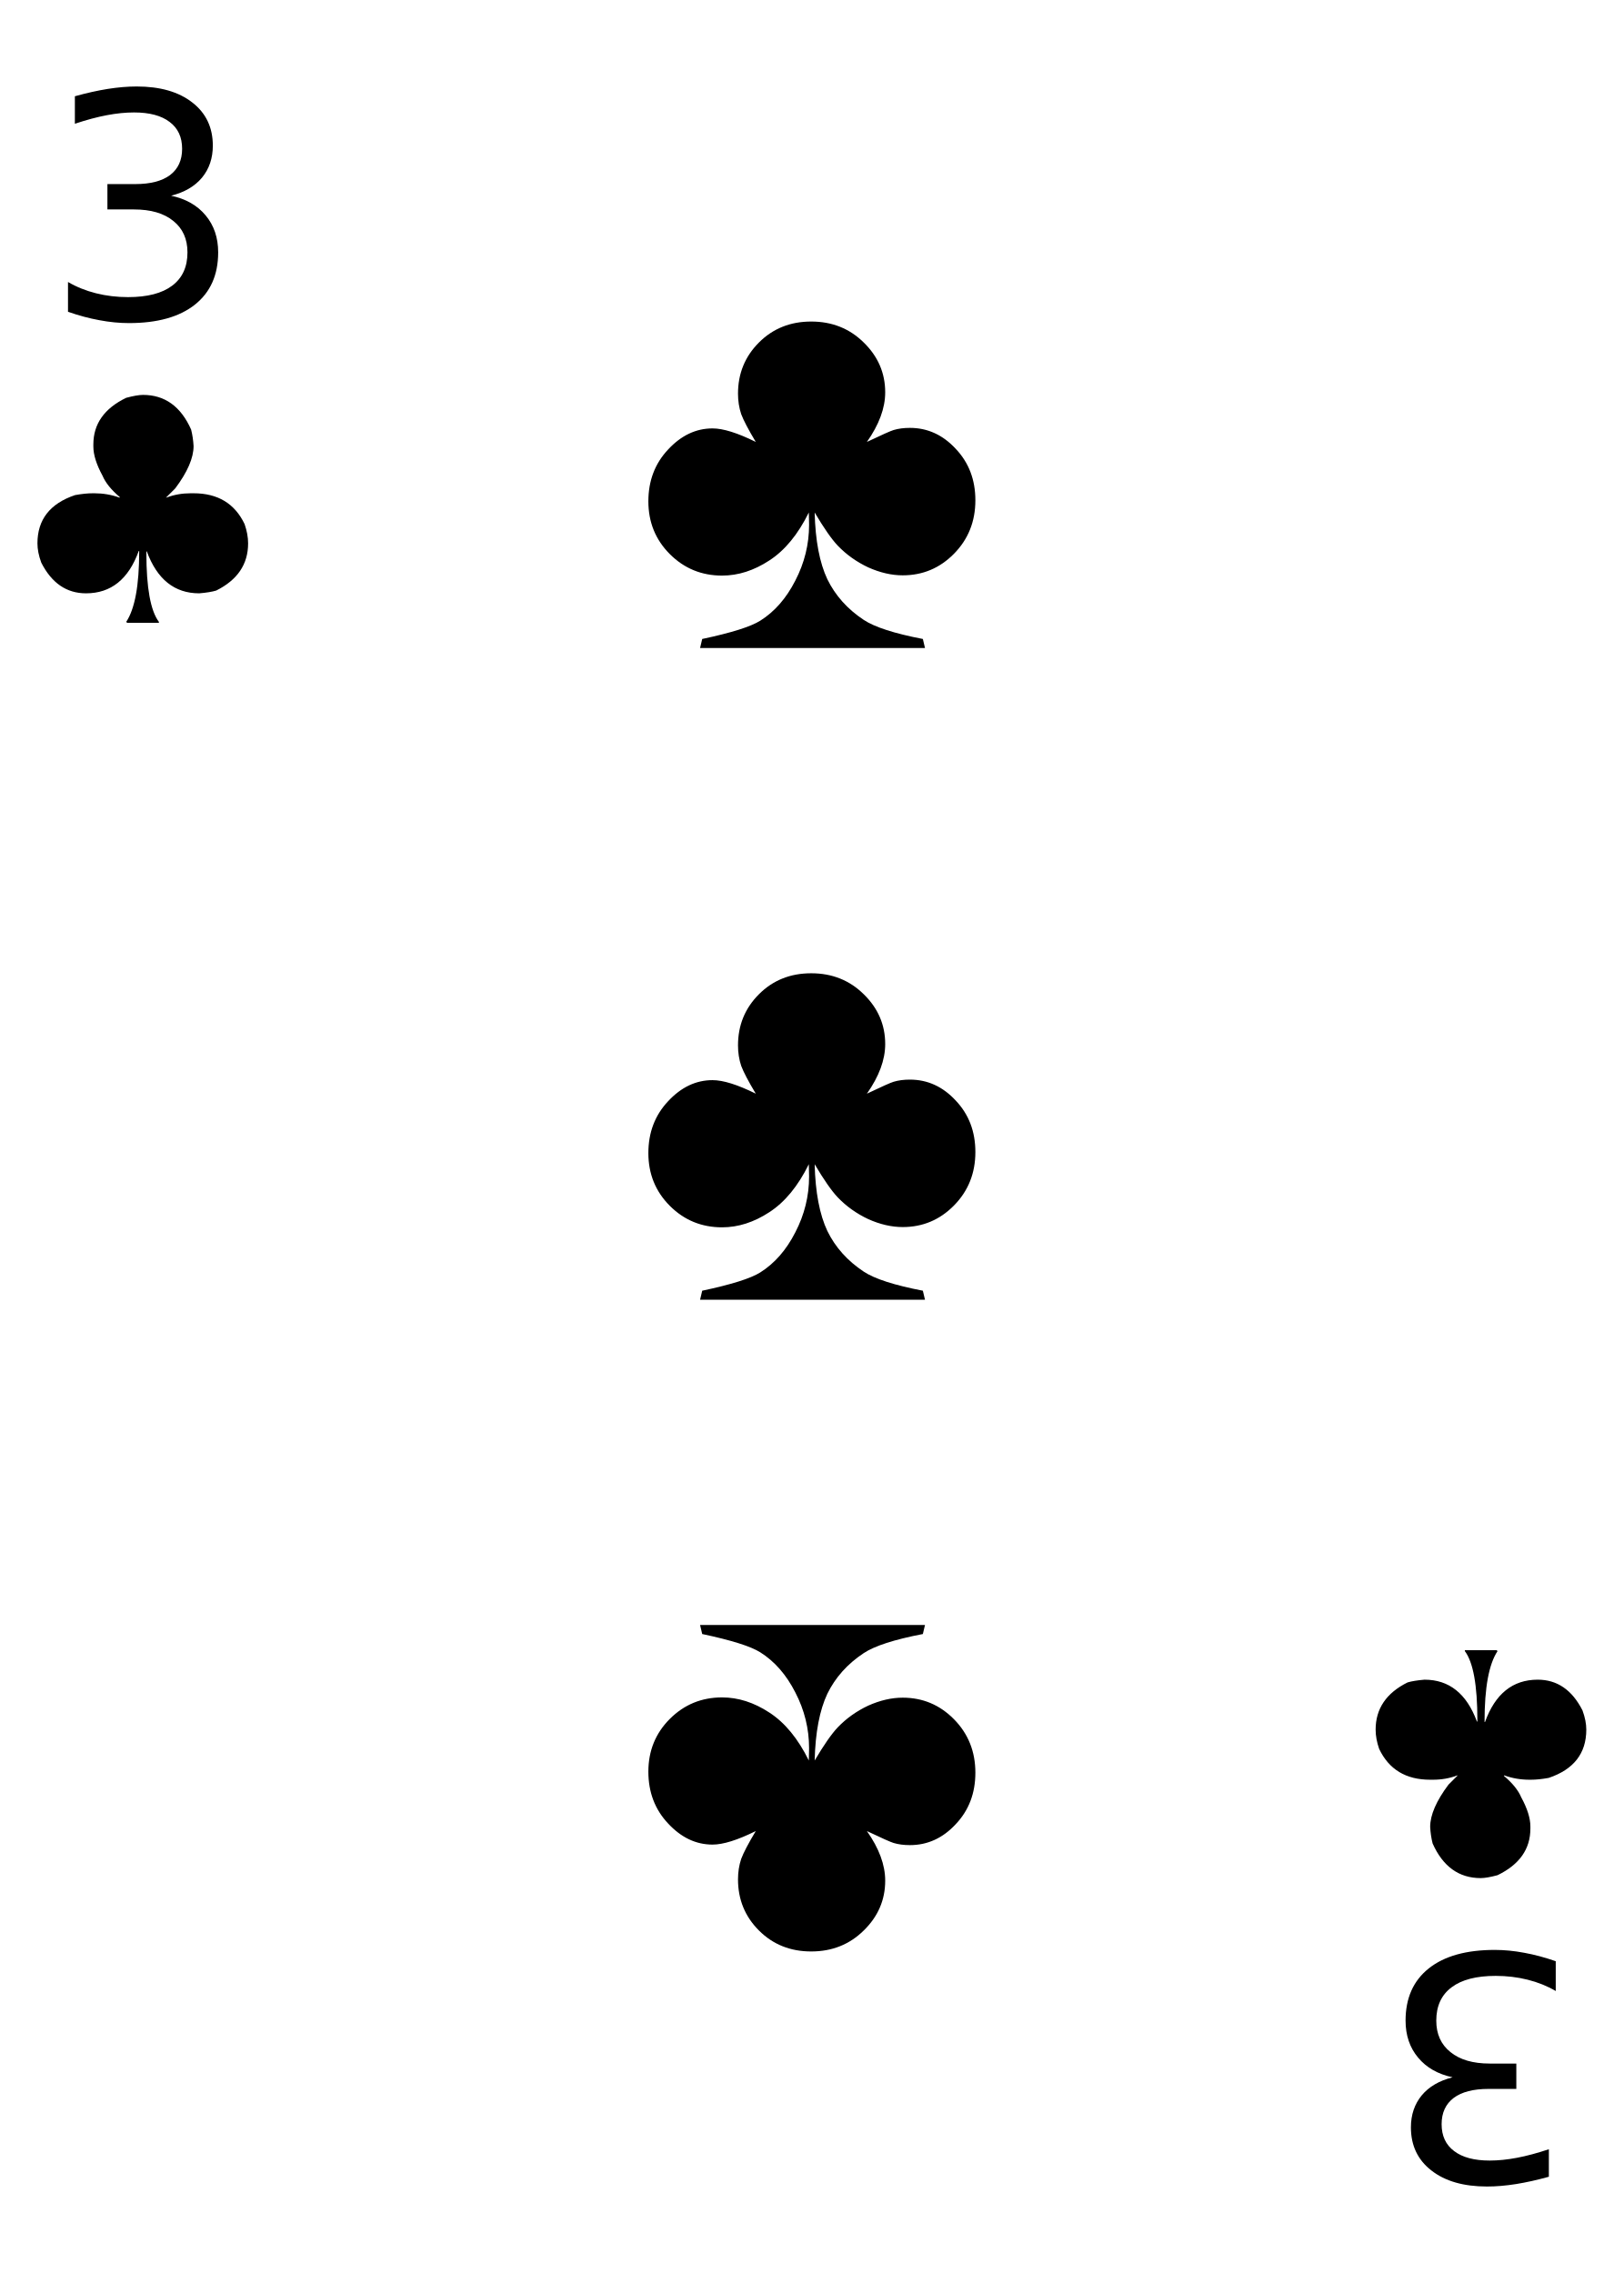
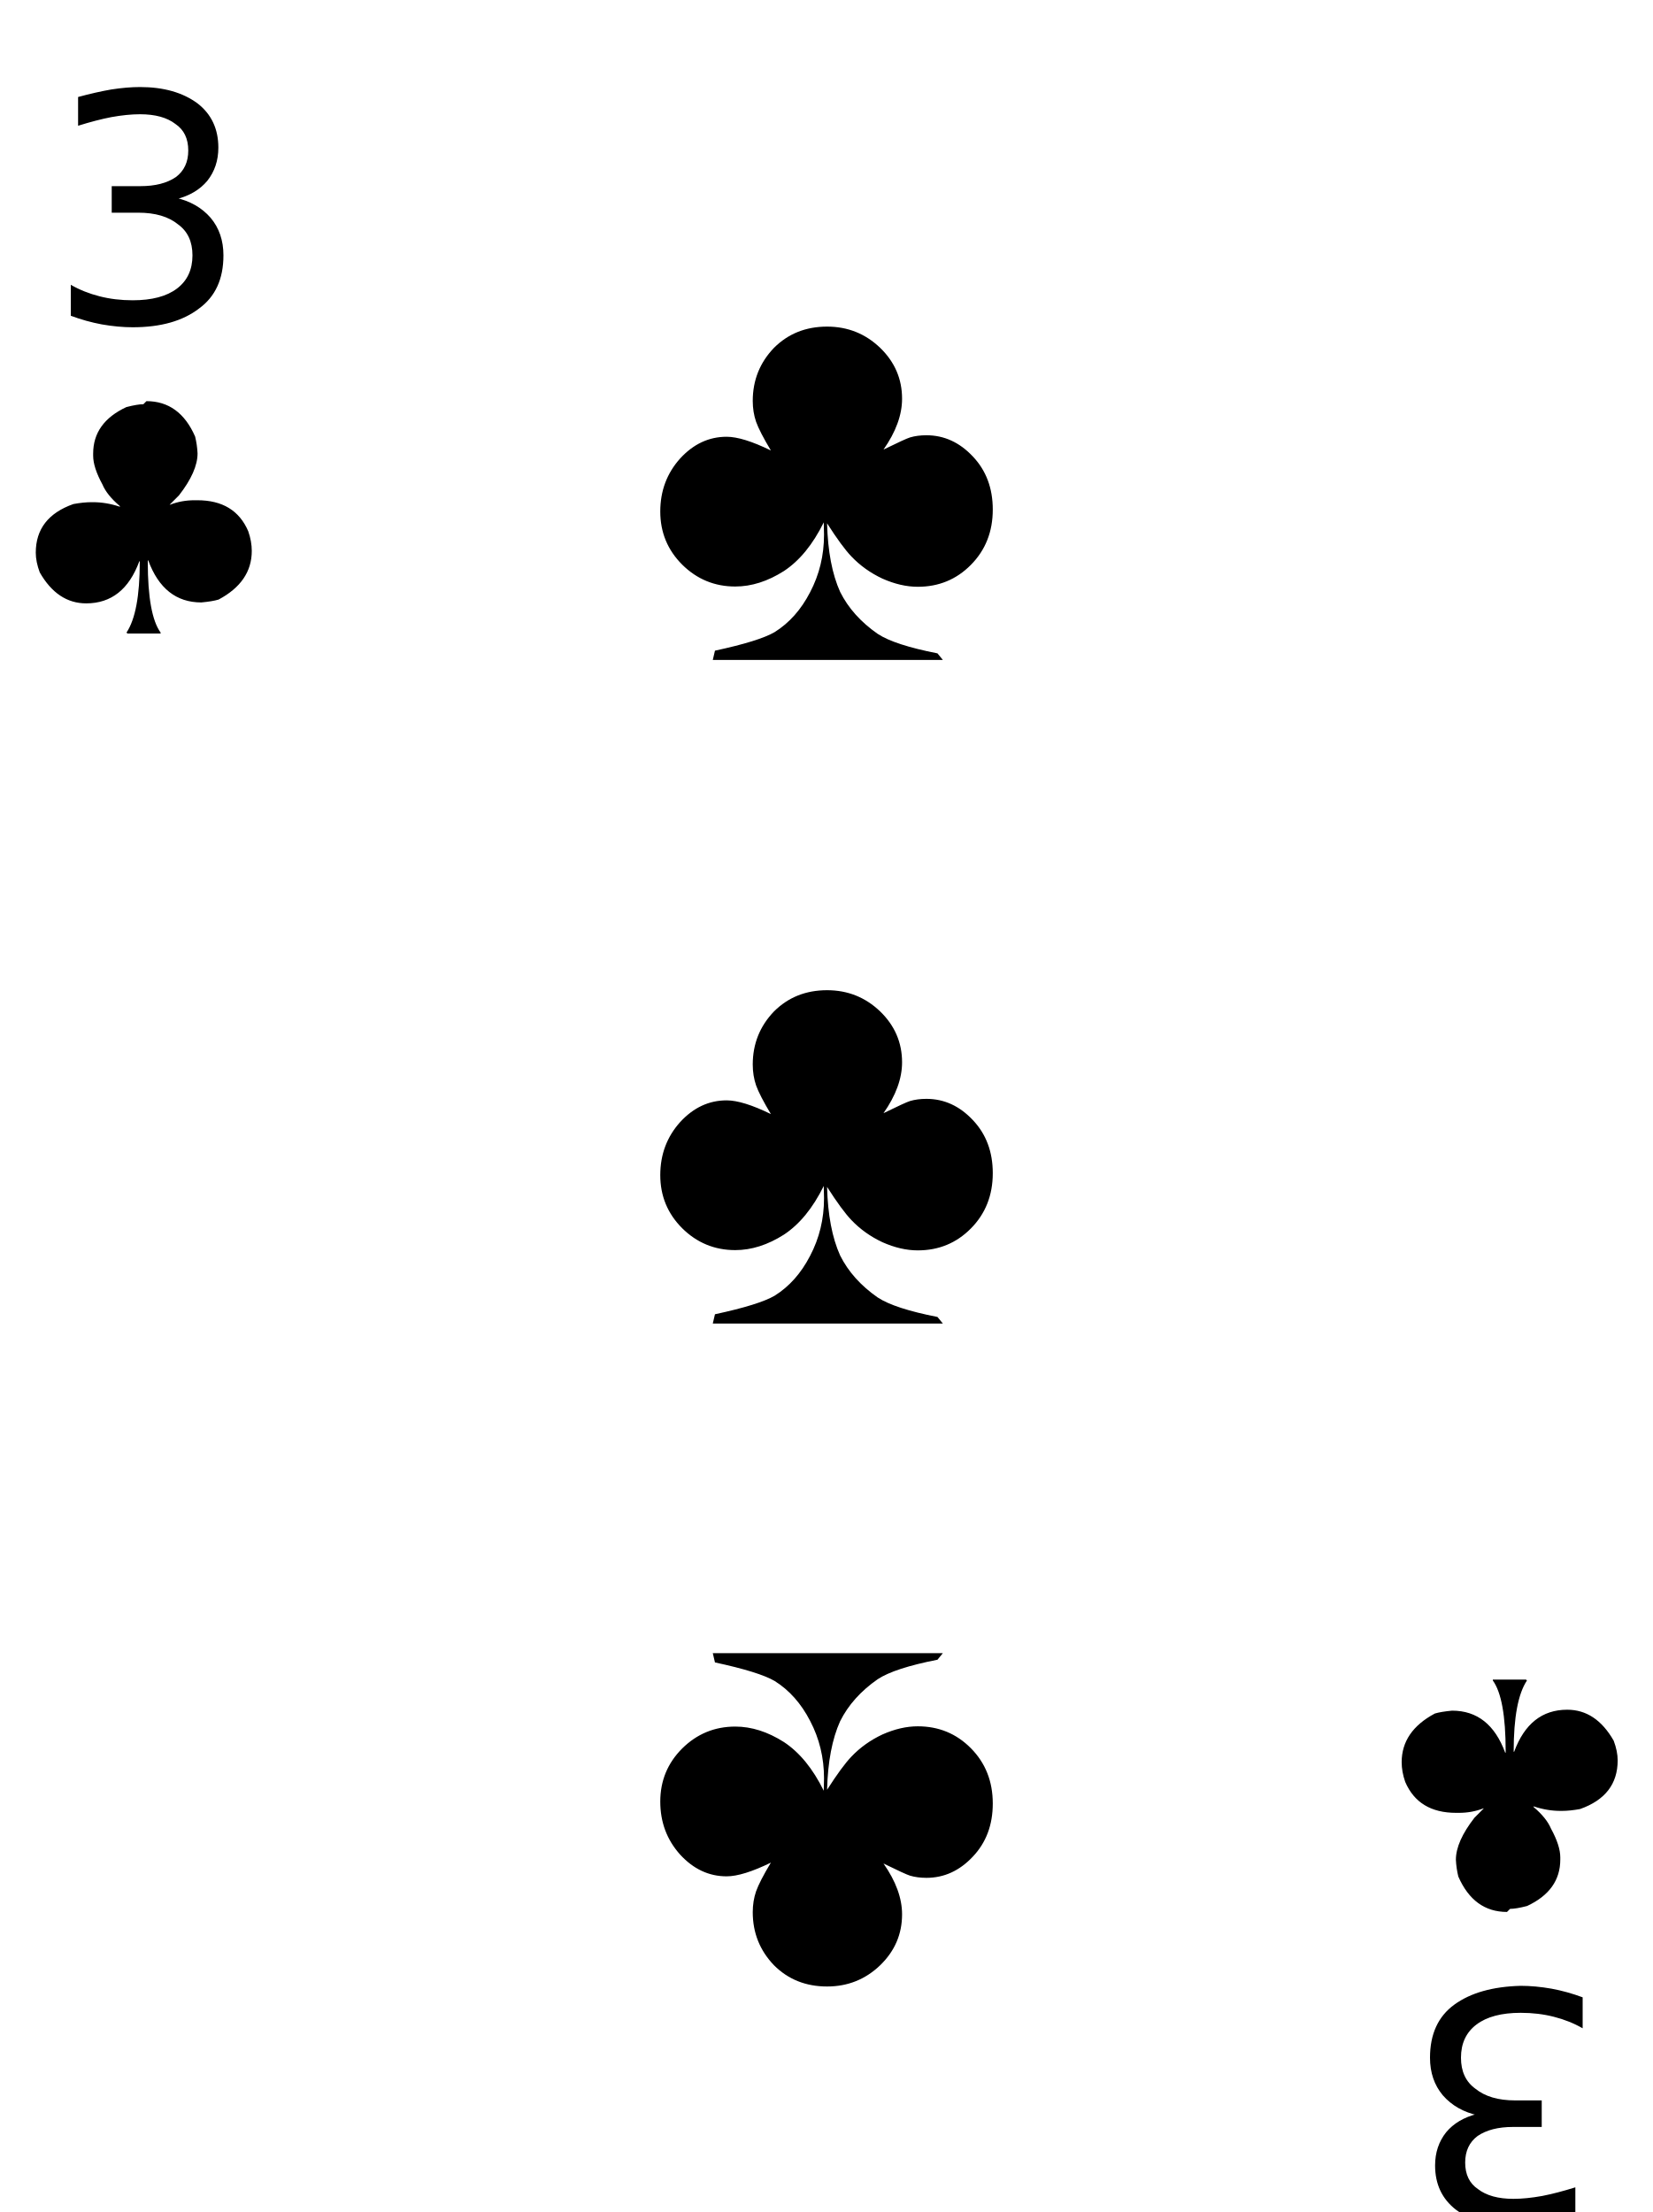
- <svg xmlns="http://www.w3.org/2000/svg" width="747.347" height="1046.286" id="svg2" version="1.0">
-   <defs id="defs4">
-     </defs>
-   <g id="layer1" transform="translate(2.244899,-0.6479052)">
-     <g id="g2775" transform="translate(-2.040797,-11.71427)">
-       <g id="g2797">
-         <path d="m 78.555,102.442 q 10.195,2.18 15.891,9.07 5.766,6.891 5.766,17.016 0,15.539 -10.688,24.047 -10.688,8.508 -30.375,8.508 -6.609,0 -13.641,-1.336 -6.961,-1.266 -14.414,-3.867 v -13.711 q 5.906,3.445 12.938,5.203 7.031,1.758 14.695,1.758 13.359,0 20.32,-5.273 7.031,-5.273 7.031,-15.328 0,-9.281 -6.539,-14.484 -6.469,-5.273 -18.07,-5.273 H 49.235 V 97.099 h 12.797 q 10.477,0 16.031,-4.148 5.555,-4.219 5.555,-12.094 0,-8.086 -5.766,-12.375 -5.695,-4.359 -16.383,-4.359 -5.836,0 -12.516,1.266 -6.68,1.266 -14.695,3.938 v -12.656 q 8.086,-2.25 15.117,-3.375 7.102,-1.125 13.359,-1.125 16.172,0 25.594,7.383 9.422,7.312 9.422,19.828 0,8.719 -4.992,14.766 -4.992,5.977 -14.203,8.297 z" style="font-style:normal;font-variant:normal;font-weight:normal;font-stretch:normal;font-size:144px;line-height:1.25;font-family:'Arial Narrow';-inkscape-font-specification:'Arial Narrow';text-align:center;text-anchor:middle;fill:#000000;fill-opacity:1;stroke:none;stroke-width:1px;stroke-linecap:butt;stroke-linejoin:miter;stroke-opacity:1" id="path831" />
-         <path d="m 65.618,194.138 q 15.047,0 22.148,15.961 0.914,3.656 1.125,7.594 0,8.227 -8.438,19.477 l -4.219,4.219 h 0.211 q 5.203,-1.969 11.109,-1.969 h 1.336 q 16.734,0 23.484,14.203 1.617,4.641 1.617,8.859 0,14.414 -14.695,21.727 -2.812,0.844 -7.805,1.266 -17.016,0 -24.117,-19.266 h -0.211 v 0.633 q 0,24.117 5.766,31.781 v 0.422 h -14.625 l -0.422,-0.422 q 5.977,-9 5.977,-32.414 v -0.211 h -0.211 q -7.031,19.477 -24.258,19.477 -13.43,0 -20.602,-14.133 -1.758,-4.781 -1.758,-8.859 0,-16.383 17.297,-22.219 4.641,-0.844 8.227,-0.844 h 0.633 q 6.047,0 11.531,1.969 h 0.211 v -0.211 q -5.906,-4.992 -7.945,-9.844 -4.219,-7.734 -4.219,-13.43 v -0.984 q 0,-14.133 15.117,-21.445 4.992,-1.336 7.734,-1.336 z" style="font-style:normal;font-variant:normal;font-weight:normal;font-stretch:normal;font-size:144px;line-height:1.25;font-family:'Arial Narrow';-inkscape-font-specification:'Arial Narrow';text-align:center;text-anchor:middle;fill:#000000;fill-opacity:1;stroke:none;stroke-width:1px;stroke-linecap:butt;stroke-linejoin:miter;stroke-opacity:1" id="path834" />
-         <path id="path857" style="font-style:normal;font-variant:normal;font-weight:normal;font-stretch:normal;font-size:144px;line-height:1.25;font-family:'Arial Narrow';-inkscape-font-specification:'Arial Narrow';text-align:center;text-anchor:middle;fill:#000000;fill-opacity:1;stroke:none;stroke-width:1px;stroke-linecap:butt;stroke-linejoin:miter;stroke-opacity:1" d="m 668.383,968.568 q -10.195,-2.18 -15.891,-9.07 -5.766,-6.891 -5.766,-17.016 0,-15.539 10.688,-24.047 10.688,-8.508 30.375,-8.508 6.609,0 13.641,1.336 6.961,1.266 14.414,3.867 v 13.711 q -5.906,-3.445 -12.938,-5.203 -7.031,-1.758 -14.695,-1.758 -13.359,0 -20.32,5.273 -7.031,5.273 -7.031,15.328 0,9.281 6.539,14.484 6.469,5.273 18.07,5.273 h 12.234 v 11.672 l -12.797,0 q -10.477,0 -16.031,4.148 -5.555,4.219 -5.555,12.094 0,8.086 5.766,12.375 5.695,4.359 16.383,4.359 5.836,0 12.516,-1.266 6.68,-1.266 14.695,-3.938 v 12.656 q -8.086,2.25 -15.117,3.375 -7.102,1.125 -13.359,1.125 -16.172,0 -25.594,-7.383 -9.422,-7.312 -9.422,-19.828 0,-8.719 4.992,-14.766 4.992,-5.977 14.203,-8.297 z" />
-         <path id="path859" style="font-style:normal;font-variant:normal;font-weight:normal;font-stretch:normal;font-size:144px;line-height:1.25;font-family:'Arial Narrow';-inkscape-font-specification:'Arial Narrow';text-align:center;text-anchor:middle;fill:#000000;fill-opacity:1;stroke:none;stroke-width:1px;stroke-linecap:butt;stroke-linejoin:miter;stroke-opacity:1" d="m 681.321,876.872 q -15.047,0 -22.148,-15.961 -0.914,-3.656 -1.125,-7.594 0,-8.227 8.438,-19.477 l 4.219,-4.219 h -0.211 q -5.203,1.969 -11.109,1.969 h -1.336 q -16.734,0 -23.484,-14.203 -1.617,-4.641 -1.617,-8.859 0,-14.414 14.695,-21.727 2.812,-0.844 7.805,-1.266 17.016,0 24.117,19.266 h 0.211 v -0.633 q 0,-24.117 -5.766,-31.781 v -0.422 h 14.625 l 0.422,0.422 q -5.977,9 -5.977,32.414 v 0.211 h 0.211 q 7.031,-19.477 24.258,-19.477 13.43,0 20.602,14.133 1.758,4.781 1.758,8.859 0,16.383 -17.297,22.219 -4.641,0.844 -8.227,0.844 h -0.633 q -6.047,0 -11.531,-1.969 h -0.211 v 0.211 q 5.906,4.992 7.945,9.844 4.219,7.734 4.219,13.43 v 0.984 q 0,14.133 -15.117,21.445 -4.992,1.336 -7.734,1.336 z" />
-       </g>
-       <path id="path837" style="font-style:normal;font-weight:normal;font-size:250px;line-height:1.25;font-family:Arial;text-align:center;text-anchor:middle;fill:#000000;fill-opacity:1;stroke:none;stroke-width:1px;stroke-linecap:butt;stroke-linejoin:miter;stroke-opacity:1" d="M 425.532,310.639 H 322.017 l 0.977,-4.15 q 20.142,-4.272 26.733,-8.423 9.888,-6.226 16.113,-18.433 6.348,-12.207 6.348,-25.757 0,-1.953 -0.122,-5.615 -7.446,15.137 -18.188,22.095 -10.62,6.958 -21.729,6.958 -14.16,0 -24.048,-9.888 -9.888,-9.888 -9.888,-24.292 0,-14.16 9.033,-23.804 9.033,-9.766 20.508,-9.766 7.324,0 19.897,6.226 -5.127,-8.545 -6.714,-12.817 -1.465,-4.395 -1.465,-9.399 0,-13.916 9.644,-23.56 9.644,-9.644 24.048,-9.644 14.404,0 24.17,9.644 9.888,9.644 9.888,22.949 0,10.864 -8.423,22.827 10.254,-4.883 12.329,-5.493 3.296,-0.977 7.446,-0.977 12.207,0 21.118,9.644 9.033,9.521 9.033,23.682 0,14.648 -9.888,24.658 -9.766,9.888 -23.56,9.888 -7.69,0 -15.869,-3.662 -8.057,-3.784 -14.038,-10.01 -4.272,-4.517 -10.62,-15.259 0.488,19.409 5.859,30.762 5.493,11.23 16.724,18.677 7.568,5.005 27.222,8.789 z" />
-       <path d="M 425.532,760.371 H 322.017 l 0.977,4.15 q 20.142,4.272 26.733,8.423 9.888,6.226 16.113,18.433 6.348,12.207 6.348,25.757 0,1.953 -0.122,5.615 -7.446,-15.137 -18.188,-22.095 -10.62,-6.958 -21.729,-6.958 -14.16,0 -24.048,9.888 -9.888,9.888 -9.888,24.292 0,14.16 9.033,23.804 9.033,9.766 20.508,9.766 7.324,0 19.897,-6.226 -5.127,8.545 -6.714,12.817 -1.465,4.395 -1.465,9.399 0,13.916 9.644,23.56 9.644,9.644 24.048,9.644 14.404,0 24.17,-9.644 9.888,-9.644 9.888,-22.949 0,-10.864 -8.423,-22.827 10.254,4.883 12.329,5.493 3.296,0.977 7.446,0.977 12.207,0 21.118,-9.644 9.033,-9.521 9.033,-23.682 0,-14.648 -9.888,-24.658 -9.766,-9.888 -23.56,-9.888 -7.69,0 -15.869,3.662 -8.057,3.784 -14.038,10.01 -4.272,4.517 -10.62,15.259 0.488,-19.409 5.859,-30.762 5.493,-11.23 16.724,-18.677 7.568,-5.005 27.222,-8.789 z" style="font-style:normal;font-weight:normal;font-size:250px;line-height:1.25;font-family:Arial;text-align:center;text-anchor:middle;fill:#000000;fill-opacity:1;stroke:none;stroke-width:1px;stroke-linecap:butt;stroke-linejoin:miter;stroke-opacity:1" id="path844" />
-       <path d="M 425.532,610.639 H 322.017 l 0.977,-4.15 q 20.142,-4.272 26.733,-8.423 9.888,-6.226 16.113,-18.433 6.348,-12.207 6.348,-25.757 0,-1.953 -0.122,-5.615 -7.446,15.137 -18.188,22.095 -10.62,6.958 -21.729,6.958 -14.16,0 -24.048,-9.888 -9.888,-9.888 -9.888,-24.292 0,-14.16 9.033,-23.804 9.033,-9.766 20.508,-9.766 7.324,0 19.897,6.226 -5.127,-8.545 -6.714,-12.817 -1.465,-4.395 -1.465,-9.399 0,-13.916 9.644,-23.56 9.644,-9.644 24.048,-9.644 14.404,0 24.17,9.644 9.888,9.644 9.888,22.949 0,10.864 -8.423,22.827 10.254,-4.883 12.329,-5.493 3.296,-0.977 7.446,-0.977 12.207,0 21.118,9.644 9.033,9.521 9.033,23.682 0,14.648 -9.888,24.658 -9.766,9.888 -23.56,9.888 -7.69,0 -15.869,-3.662 -8.057,-3.784 -14.038,-10.01 -4.272,-4.517 -10.62,-15.259 0.488,19.409 5.859,30.762 5.493,11.23 16.724,18.677 7.568,5.005 27.222,8.789 z" style="font-style:normal;font-weight:normal;font-size:250px;line-height:1.25;font-family:Arial;text-align:center;text-anchor:middle;fill:#000000;fill-opacity:1;stroke:none;stroke-width:1px;stroke-linecap:butt;stroke-linejoin:miter;stroke-opacity:1" id="path840" />
-     </g>
-   </g>
+ <svg xmlns="http://www.w3.org/2000/svg" version="1.0" viewBox="0 0 747 1000">
+   <path d="M79.2 89.35q10 2.2 16 9.1 5.8 6.9 5.8 17 0 16-11 24-11 8.5-30 8.5-6.6 0-14-1.3-7-1.3-14-3.9v-14q5.9 3.4 13 5.2 7 1.8 15 1.8 13 0 20-5.3t7-15q0-9.3-6.5-14-6.5-5.3-18-5.3h-12v-12h13q10 0 16-4.1 5.6-4.2 5.6-12 0-8.1-5.8-12-5.7-4.4-16-4.4-5.8 0-13 1.3-6.7 1.3-15 3.9v-13q8.1-2.2 15-3.4 7.1-1.1 13-1.1 16 0 26 7.4 9.4 7.3 9.4 20 0 8.7-5 15-5 6-14 8.3zM66.2 181.35q15 0 22 16 .91 3.7 1.1 7.6 0 8.2-8.4 19l-4.2 4.2h.21q5.2-2 11-2h1.3q17 0 23 14 1.6 4.6 1.6 8.9 0 14-15 22-2.8.84-7.8 1.3-17 0-24-19h-.21v.63q0 24 5.8 32v.42h-15l-.42-.42q6-9 6-32v-.21h-.21q-7 19-24 19-13 0-21-14-1.8-4.8-1.8-8.9 0-16 17-22 4.6-.84 8.2-.84H42q6 0 12 2h.21v-.21q-5.9-5-7.9-9.8-4.2-7.7-4.2-13v-.98q0-14 15-21 5-1.3 7.7-1.3zM668.2 956.35q-10-2.2-16-9.1-5.8-6.9-5.8-17 0-16 11-24t30-8.5q6.6 0 14 1.3 7 1.3 14 3.9v14q-5.9-3.4-13-5.2-7-1.8-15-1.8-13 0-20 5.3t-7 15q0 9.3 6.5 14 6.5 5.3 18 5.3h12v12h-13q-10 0-16 4.1-5.6 4.2-5.6 12 0 8.1 5.8 12 5.7 4.4 16 4.4 5.8 0 13-1.3 6.7-1.3 15-3.9v13q-8.1 2.2-15 3.4-7.1 1.1-13 1.1-16 0-26-7.4-9.4-7.3-9.4-20 0-8.7 5-15 5-6 14-8.3zM681.2 864.35q-15 0-22-16-.91-3.7-1.1-7.6 0-8.2 8.4-19l4.2-4.2h-.21q-5.2 2-11 2h-1.3q-17 0-23-14-1.6-4.6-1.6-8.9 0-14 15-22 2.8-.84 7.8-1.3 17 0 24 19h.21v-.63q0-24-5.8-32v-.42h15l.42.42q-6 9-6 32v.21h.21q7-19 24-19 13 0 21 14 1.8 4.8 1.8 8.9 0 16-17 22-4.6.84-8.2.84h-.63q-6 0-12-2h-.21v.21q5.9 5 7.9 9.8 4.2 7.7 4.2 13v.98q0 14-15 21-5 1.3-7.7 1.3zM426.2 298.35h-104l.98-4.2q20-4.3 27-8.4 9.9-6.2 16-18 6.3-12 6.3-26 0-2-.12-5.6-7.4 15-18 22-11 7-22 7-14 0-24-9.9-9.9-9.9-9.9-24 0-14 9-24 9-9.8 21-9.8 7.3 0 20 6.2-5.1-8.5-6.7-13-1.5-4.4-1.5-9.4 0-14 9.6-24 9.6-9.6 24-9.6 14 0 24 9.6 9.9 9.6 9.9 23 0 11-8.4 23 10-4.9 12-5.5 3.3-.98 7.4-.98 12 0 21 9.6 9 9.5 9 24 0 15-9.9 25-9.8 9.9-24 9.9-7.7 0-16-3.7-8.1-3.8-14-10-4.3-4.5-11-15 .49 19 5.9 31 5.5 11 17 19 7.6 5 27 8.8zM426.2 747.35h-104l.98 4.2q20 4.3 27 8.4 9.9 6.2 16 18 6.3 12 6.3 26 0 2-.12 5.6-7.4-15-18-22-11-7-22-7-14 0-24 9.9-9.9 9.9-9.9 24 0 14 9 24 9 9.8 21 9.8 7.3 0 20-6.2-5.1 8.5-6.7 13-1.5 4.4-1.5 9.4 0 14 9.6 24 9.6 9.6 24 9.6 14 0 24-9.6 9.9-9.6 9.9-23 0-11-8.4-23 10 4.9 12 5.5 3.3.98 7.4.98 12 0 21-9.6 9-9.5 9-24 0-15-9.9-25-9.8-9.9-24-9.9-7.7 0-16 3.7-8.1 3.8-14 10-4.3 4.5-11 15 .49-19 5.9-31 5.5-11 17-19 7.6-5 27-8.8zM426.2 598.35h-104l.98-4.2q20-4.3 27-8.4 9.9-6.2 16-18 6.3-12 6.3-26 0-2-.12-5.6-7.4 15-18 22-11 7-22 7-14 0-24-9.9-9.9-9.9-9.9-24 0-14 9-24 9-9.8 21-9.8 7.3 0 20 6.2-5.1-8.5-6.7-13-1.5-4.4-1.5-9.4 0-14 9.6-24 9.6-9.6 24-9.6 14 0 24 9.6 9.9 9.6 9.9 23 0 11-8.4 23 10-4.9 12-5.5 3.3-.98 7.4-.98 12 0 21 9.6 9 9.5 9 24 0 15-9.9 25-9.8 9.9-24 9.9-7.7 0-16-3.7-8.1-3.8-14-10-4.3-4.5-11-15 .49 19 5.9 31 5.5 11 17 19 7.6 5 27 8.8z" />
</svg>
